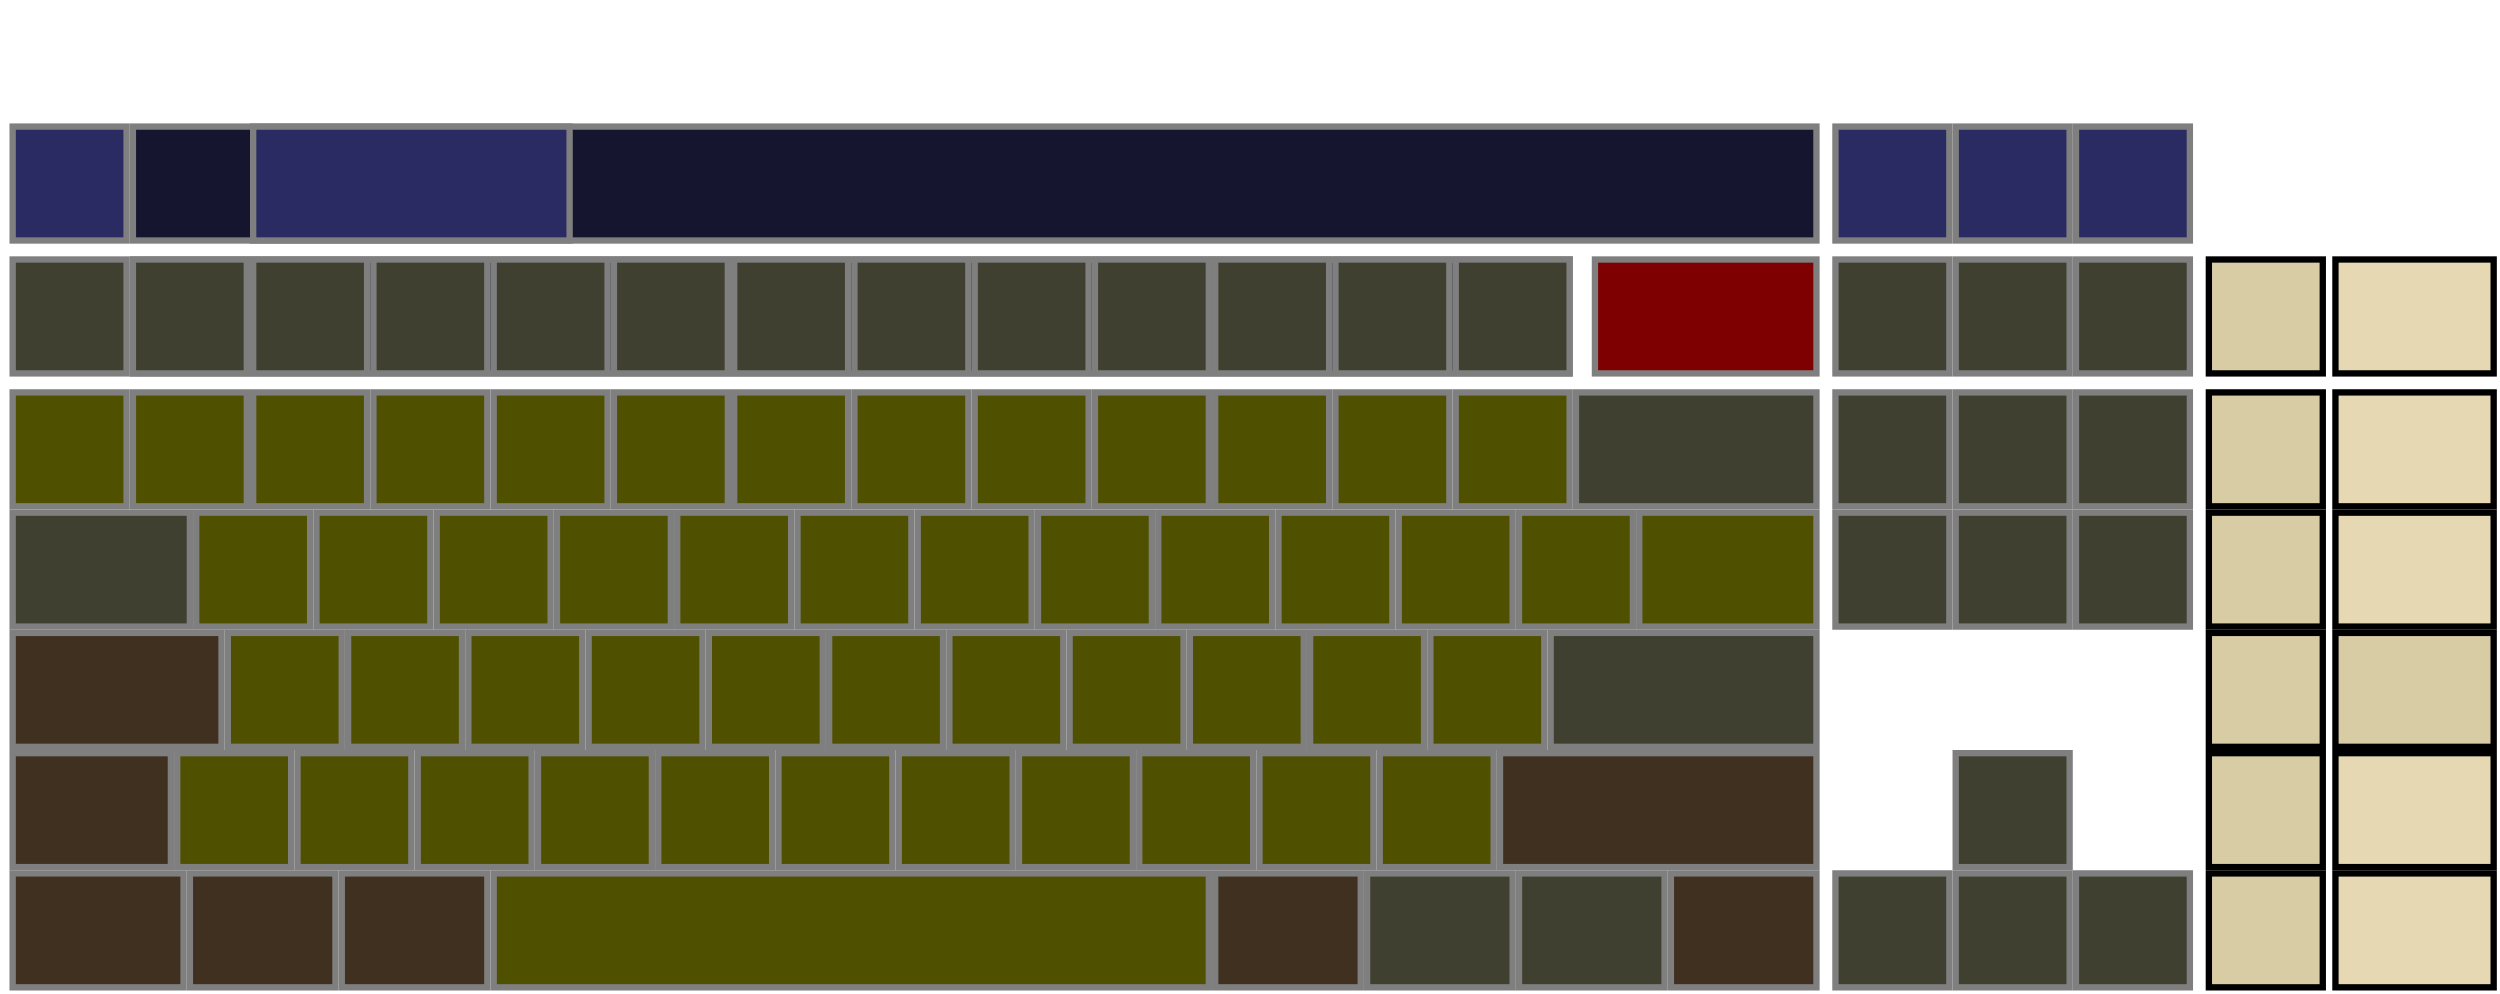
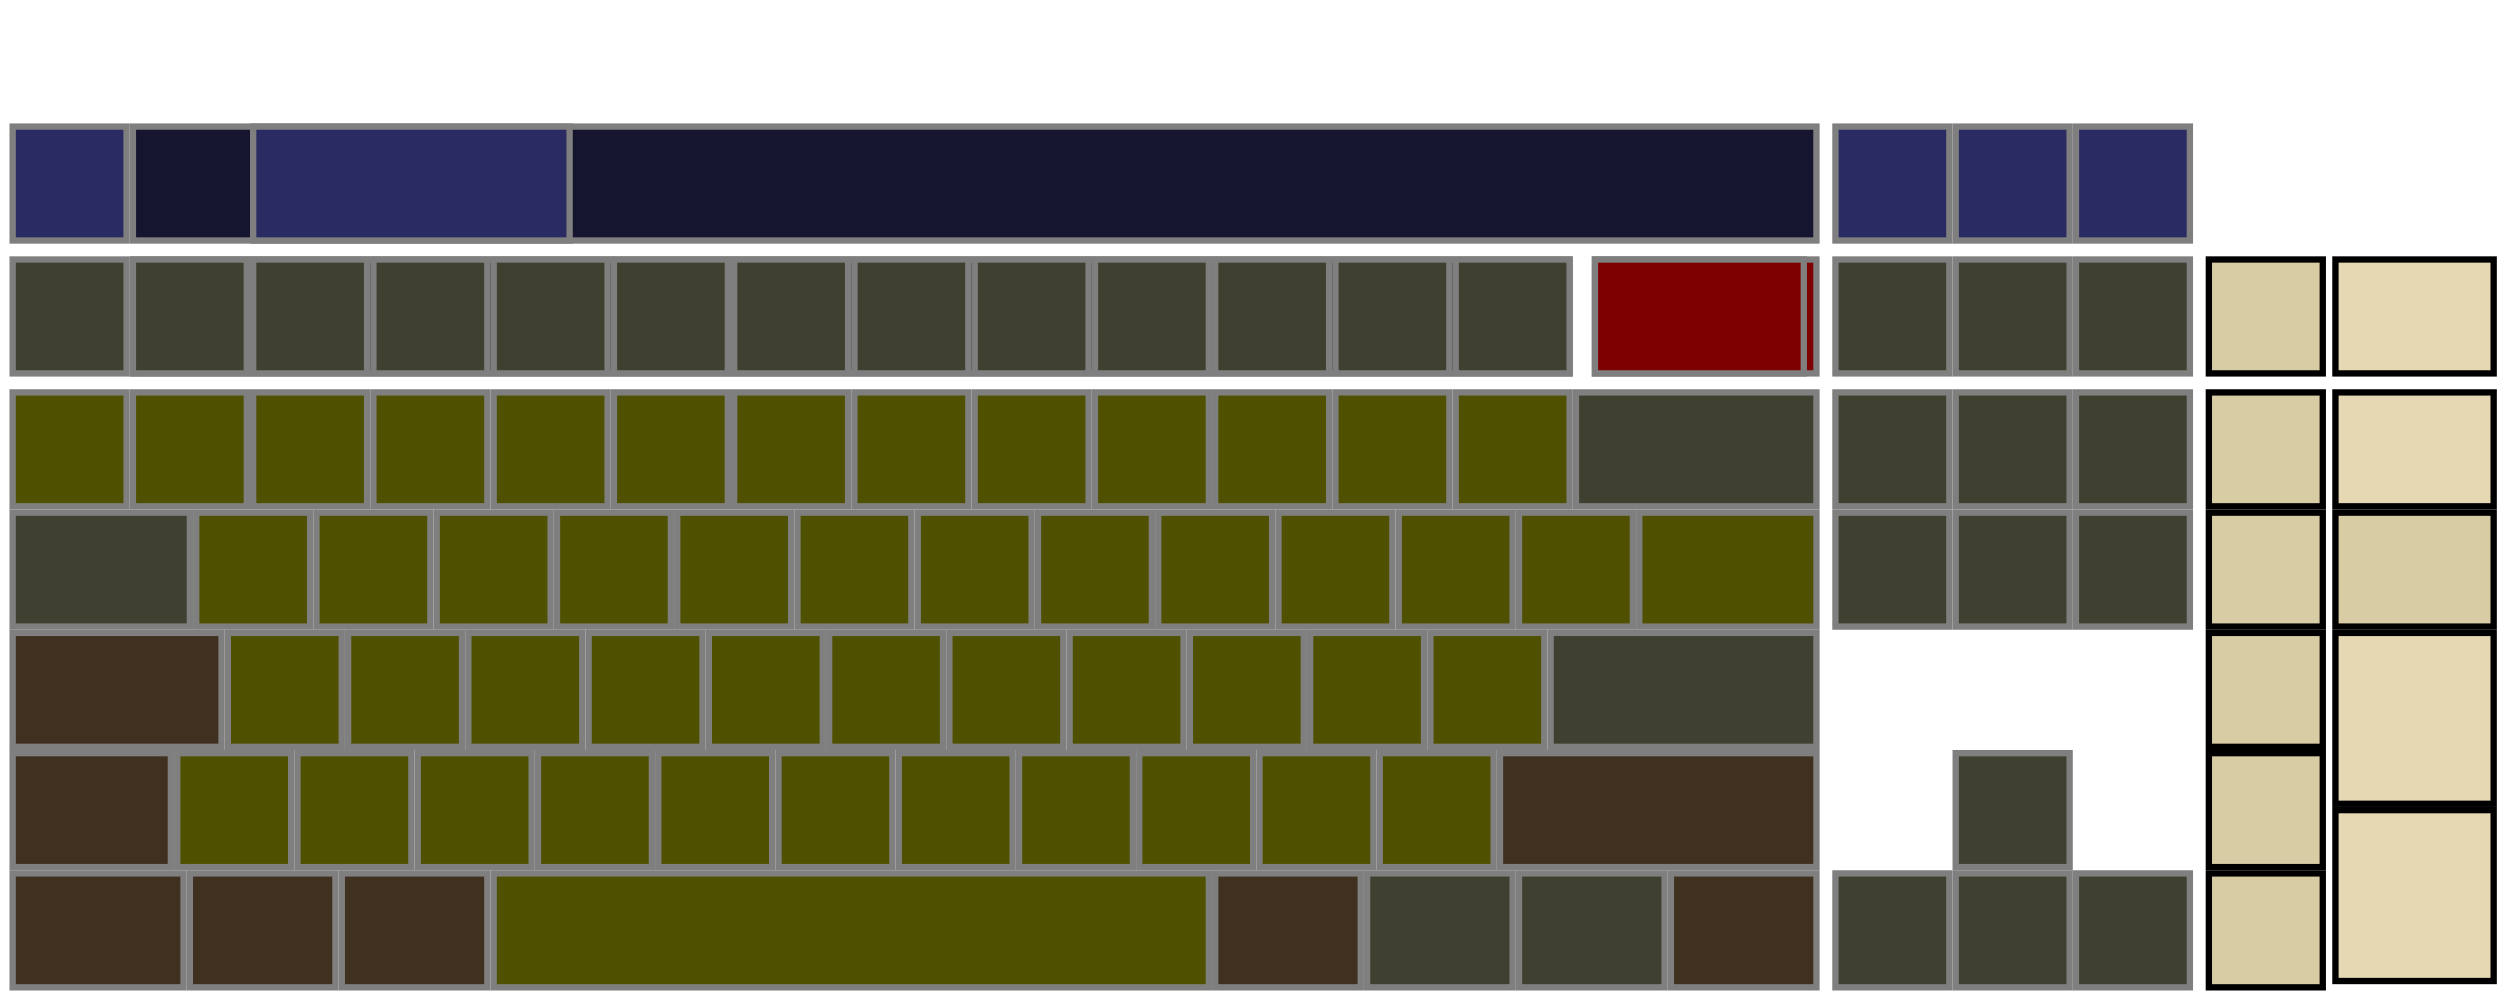
<svg xmlns="http://www.w3.org/2000/svg" height="157.0" width="395.0" version="1.0" id="full-alpha">
  <rect style="fill:#151530;stroke:#7f7f7f;fill-opacity:1" id="inputline" width="227" height="18" x="21" y="41" />
  <rect style="fill:#2b2b63;stroke:#7f7f7f" id="stealthmode" x="2" y="20" width="18" height="18" />
  <rect style="fill:#151530;stroke:#7f7f7f;fill-opacity:1" id="wordlist" width="266" height="18" x="21" y="20" />
  <rect style="fill:#2b2b63;stroke:#7f7f7f" id="word0" width="50" height="18" x="40" y="20" />
  <rect style="fill:#2b2b63;stroke:#7f7f7f" id="learnmode" x="290" y="20" width="18" height="18" />
  <rect style="fill:#2b2b63;stroke:#7f7f7f" id="punctuation" x="309" y="20" width="18" height="18" />
  <rect style="fill:#2b2b63;stroke:#7f7f7f" id="dictionaries" x="328" y="20" width="18" height="18" />
  <rect style="fill:#403020;stroke:#7f7f7f" height="18" width="23" y="138" x="192" id="RALT" />
  <rect style="fill:#505001;stroke:#7f7f7f" height="18" width="18" y="119" x="47" id="AB01" />
  <rect style="fill:#505001;stroke:#7f7f7f" height="18" width="18" y="62" x="40" id="AE02" />
  <rect style="fill:#505001;stroke:#7f7f7f" height="18" width="18" y="62" x="59" id="AE03" />
  <rect style="fill:#505001;stroke:#7f7f7f" height="18" width="18" y="81" x="183" id="AD09" />
  <rect style="fill:#505001;stroke:#7f7f7f" height="18" width="18" y="62" x="21" id="AE01" />
  <rect style="fill:#505001;stroke:#7f7f7f" height="18" width="18" y="62" x="116" id="AE06" />
  <rect style="fill:#505001;stroke:#7f7f7f" height="18" width="18" y="62" x="135" id="AE07" />
  <rect style="fill:#505001;stroke:#7f7f7f" height="18" width="18" y="62" x="78" id="AE04" />
  <rect style="fill:#505001;stroke:#7f7f7f" height="18" width="18" y="62" x="97" id="AE05" />
  <rect style="fill:#505001;stroke:#7f7f7f" height="18" width="18" y="81" x="69" id="AD03" />
  <rect style="fill:#505001;stroke:#7f7f7f" height="18" width="18" y="81" x="50" id="AD02" />
  <rect style="fill:#505001;stroke:#7f7f7f" height="18" width="18" y="81" x="31" id="AD01" />
  <rect style="fill:#505001;stroke:#7f7f7f" height="18" width="18" y="62" x="173" id="AE09" />
  <rect style="fill:#505001;stroke:#7f7f7f" height="18" width="18" y="81" x="145" id="AD07" />
  <rect style="fill:#505001;stroke:#7f7f7f" height="18" width="18" y="81" x="126" id="AD06" />
  <rect style="fill:#505001;stroke:#7f7f7f" height="18" width="18" y="81" x="107" id="AD05" />
  <rect style="fill:#505001;stroke:#7f7f7f" height="18" width="18" y="81" x="88" id="AD04" />
  <rect style="fill:#505001;stroke:#7f7f7f" height="18" width="18" y="119" x="218" id="AB10" />
  <rect style="fill:#505001;stroke:#7f7f7f" height="18" width="18" y="100" x="226" id="AC11" />
  <rect style="fill:#505001;stroke:#7f7f7f" height="18" width="18" y="100" x="207" id="AC10" />
  <rect style="fill:#403020;stroke:#7f7f7f" height="18" width="23" y="138" x="264" id="RCTL" />
  <rect style="fill:#403020;stroke:#7f7f7f" height="18" width="27" y="138" x="2" id="LCTL" />
  <rect style="fill:#404031;stroke:#7f7f7f" height="18" width="28" y="81" x="2" id="TAB" />
  <rect style="fill:#403020;stroke:#7f7f7f" height="18" width="23" y="138" x="54" id="LALT" />
  <rect style="fill:#505001;stroke:#7f7f7f" height="18" width="18" y="62" x="2" id="TLDE" />
  <rect style="fill:#505001;stroke:#7f7f7f" height="18" width="18" y="119" x="28" id="LSGT" />
  <rect style="fill:#403020;stroke:#7f7f7f" height="18" width="25" y="119" x="2" id="LFSH" />
  <rect style="fill:#404031;stroke:#7f7f7f" height="18" width="38" y="62" x="249" id="BKSP" />
  <rect style="fill:#403020;stroke:#7f7f7f" height="18" width="33" y="100" x="2" id="CAPS" />
  <rect style="fill:#505001;stroke:#7f7f7f" height="18" width="28" y="81" x="259" id="BKSL" />
  <rect style="fill:#404031;stroke:#7f7f7f" height="18" width="42" y="100" x="245" id="RTRN" />
  <rect style="fill:#404031;stroke:#7f7f7f" height="18" width="23" y="138" x="240" id="MENU" />
  <rect style="fill:#505001;stroke:#7f7f7f" height="18" width="18" y="81" x="202" id="AD10" />
  <rect style="fill:#505001;stroke:#7f7f7f" height="18" width="18" y="81" x="221" id="AD11" />
  <rect style="fill:#505001;stroke:#7f7f7f" height="18" width="18" y="81" x="240" id="AD12" />
  <rect style="fill:#505001;stroke:#7f7f7f" height="18" width="18" y="119" x="180" id="AB08" />
  <rect style="fill:#505001;stroke:#7f7f7f" height="18" width="18" y="62" x="211" id="AE11" />
  <rect style="fill:#505001;stroke:#7f7f7f" height="18" width="18" y="62" x="192" id="AE10" />
  <rect style="fill:#505001;stroke:#7f7f7f" height="18" width="18" y="62" x="230" id="AE12" />
  <rect style="fill:#505001;stroke:#7f7f7f" height="18" width="18" y="100" x="93" id="AC04" />
  <rect style="fill:#505001;stroke:#7f7f7f" height="18" width="18" y="100" x="112" id="AC05" />
  <rect style="fill:#505001;stroke:#7f7f7f" height="18" width="18" y="100" x="131" id="AC06" />
  <rect style="fill:#505001;stroke:#7f7f7f" height="18" width="18" y="100" x="150" id="AC07" />
  <rect style="fill:#505001;stroke:#7f7f7f" height="18" width="18" y="119" x="199" id="AB09" />
  <rect style="fill:#505001;stroke:#7f7f7f" height="18" width="18" y="100" x="36" id="AC01" />
  <rect style="fill:#505001;stroke:#7f7f7f" height="18" width="18" y="100" x="55" id="AC02" />
  <rect style="fill:#505001;stroke:#7f7f7f" height="18" width="18" y="100" x="74" id="AC03" />
  <rect style="fill:#505001;stroke:#7f7f7f" height="18" width="18" y="119" x="123" id="AB05" />
  <rect style="fill:#505001;stroke:#7f7f7f" height="18" width="18" y="119" x="104" id="AB04" />
  <rect style="fill:#505001;stroke:#7f7f7f" height="18" width="18" y="62" x="154" id="AE08" />
  <rect style="fill:#505001;stroke:#7f7f7f" height="18" width="18" y="119" x="142" id="AB06" />
  <rect style="fill:#505001;stroke:#7f7f7f" height="18" width="18" y="100" x="169" id="AC08" />
  <rect style="fill:#505001;stroke:#7f7f7f" height="18" width="18" y="100" x="188" id="AC09" />
  <rect style="fill:#505001;stroke:#7f7f7f" height="18" width="18" y="119" x="85" id="AB03" />
  <rect style="fill:#505001;stroke:#7f7f7f" height="18" width="18" y="119" x="66" id="AB02" />
  <rect style="fill:#505001;stroke:#7f7f7f" height="18" width="18" y="81" x="164" id="AD08" />
  <rect style="fill:#404031;stroke:#7f7f7f" height="18" width="23" y="138" x="216" id="RWIN" />
  <rect style="fill:#505001;stroke:#7f7f7f" height="18" width="113" y="138" x="78" id="SPCE" />
  <rect style="fill:#403020;stroke:#7f7f7f" height="18" width="50" y="119" x="237" id="RTSH" />
  <rect style="fill:#403020;stroke:#7f7f7f" height="18" width="23" y="138" x="30" id="LWIN" />
  <rect style="fill:#505001;stroke:#7f7f7f" height="18" width="18" y="119" x="161" id="AB07" />
  <rect style="fill:#404031;stroke:#7f7f7f" height="18" width="18" y="62" x="290" id="INS" />
  <rect style="fill:#404031;stroke:#7f7f7f" height="18" width="18" y="62" x="309" id="HOME" />
  <rect style="fill:#404031;stroke:#7f7f7f" height="18" width="18" y="81" x="290" id="DELE" />
  <rect style="fill:#404031;stroke:#7f7f7f" height="18" width="18" y="81" x="309" id="END" />
  <rect style="fill:#404031;stroke:#7f7f7f" height="18" width="18" y="62" x="328" id="PGUP" />
  <rect style="fill:#404031;stroke:#7f7f7f" height="18" width="18" y="81" x="328" id="PGDN" />
  <rect style="fill:#404031;stroke:#7f7f7f" height="18" width="18" y="119" x="309" id="UP" />
  <rect style="fill:#404031;stroke:#7f7f7f" height="18" width="18" y="138" x="309" id="DOWN" />
  <rect style="fill:#404031;stroke:#7f7f7f" height="18" width="18" y="138" x="290" id="LEFT" />
  <rect style="fill:#404031;stroke:#7f7f7f" height="18" width="18" y="138" x="328" id="RGHT" />
  <rect style="fill:#404031;stroke:#7f7f7f" height="18" width="18" y="41" x="192" id="F10" />
  <rect style="fill:#404031;stroke:#7f7f7f" height="18" width="18" y="41" x="59" id="F3" />
  <rect style="fill:#404031;stroke:#7f7f7f" height="18" width="18" y="41" x="40" id="F2" />
  <rect style="fill:#404031;stroke:#7f7f7f" height="18" width="18" y="41" x="2" id="ESC" />
  <rect style="fill:#404031;stroke:#7f7f7f" height="18" width="18" y="41" x="230" id="F12" />
  <rect style="fill:#404031;stroke:#7f7f7f" height="18" width="18" y="41" x="211" id="F11" />
  <rect style="fill:#404031;stroke:#7f7f7f" height="18" width="18" y="41" x="173" id="F9" />
  <rect style="fill:#404031;stroke:#7f7f7f" height="18" width="18" y="41" x="116" id="F6" />
  <rect style="fill:#404031;stroke:#7f7f7f" height="18" width="18" y="41" x="135" id="F7" />
  <rect style="fill:#404031;stroke:#7f7f7f" height="18" width="18" y="41" x="21" id="F1" />
  <rect style="fill:#404031;stroke:#7f7f7f" height="18" width="18" y="41" x="78" id="F4" />
  <rect style="fill:#404031;stroke:#7f7f7f" height="18" width="18" y="41" x="154" id="F8" />
  <rect style="fill:#404031;stroke:#7f7f7f" height="18" width="18" y="41" x="97" id="F5" />
  <rect style="fill:#404031;stroke:#7f7f7f" height="18" width="18" y="41" x="290" id="Prnt" />
  <rect style="fill:#404031;stroke:#7f7f7f" height="18" width="18" y="41" x="309" id="Scroll" />
  <rect style="fill:#404031;stroke:#7f7f7f" height="18" width="18" y="41" x="328" id="Pause" />
  <rect style="fill:#7f0000;stroke:#7f7f7f" height="18" width="35" y="41" x="252" id="settings" />
+   <rect style="fill:#7f0000;stroke:#7f7f7f" height="18" width="33" y="41" x="252" id="settings" />
  <rect height="18.0" id="singleclick" style="fill:#d8cca5;stroke:#000000;" width="18.0" x="349" y="41" />
  <rect height="18.0" id="middleclick" style="fill:#d8cca5;stroke:#000000;" width="18.0" x="349" y=" 62" />
  <rect height="18.0" id="secondaryclick" style="fill:#d8cca5;stroke:#000000;" width="18.0" x="349" y="81" />
  <rect height="18.0" id="doubleclick" style="fill:#d8cca5;stroke:#000000;" width="18.0" x="349" y="100" />
  <rect height="18.0" id="dragclick" style="fill:#d8cca5;stroke:#000000;" width="18.0" x="349" y="119" />
  <rect height="18.0" id="hoverclick" style="fill:#d8cca5;stroke:#000000;" width="18.0" x="349" y="138" />
  <rect height="18.0" id="hide" style="fill:#e5d8b2;stroke:#000000;" width="25.0" x="369" y="41" />
  <rect height="18.0" id="move" style="fill:#e5d8b2;stroke:#000000;" width="25.0" x="369" y="62" />
-   <rect height="18.0" id="settings" style="fill:#e5d8b2;stroke:#000000;" width="25.0" x="369" y="81" />
-   <rect height="18.0" id="showclick" style="fill:#d8cca5;stroke:#000000;" width="25.0" x="369" y="100" />
-   <rect height="18.0" id="layer0" style="fill:#e5d8b2;stroke:#000000;" width="25.0" x="369" y="119" />
-   <rect height="18.0" id="layer1" style="fill:#e5d8b2;stroke:#000000;" width="25.0" x="369" y="138" />
+   <rect height="18.0" id="showclick" style="fill:#d8cca5;stroke:#000000;" width="25.0" x="369" y="81" />
+   <rect height="27.0" id="layer0" style="fill:#e5d8b2;stroke:#000000;" width="25.0" x="369" y="100" />
+   <rect height="27.0" id="layer1" style="fill:#e5d8b2;stroke:#000000;" width="25.0" x="369" y="128" />
</svg>
